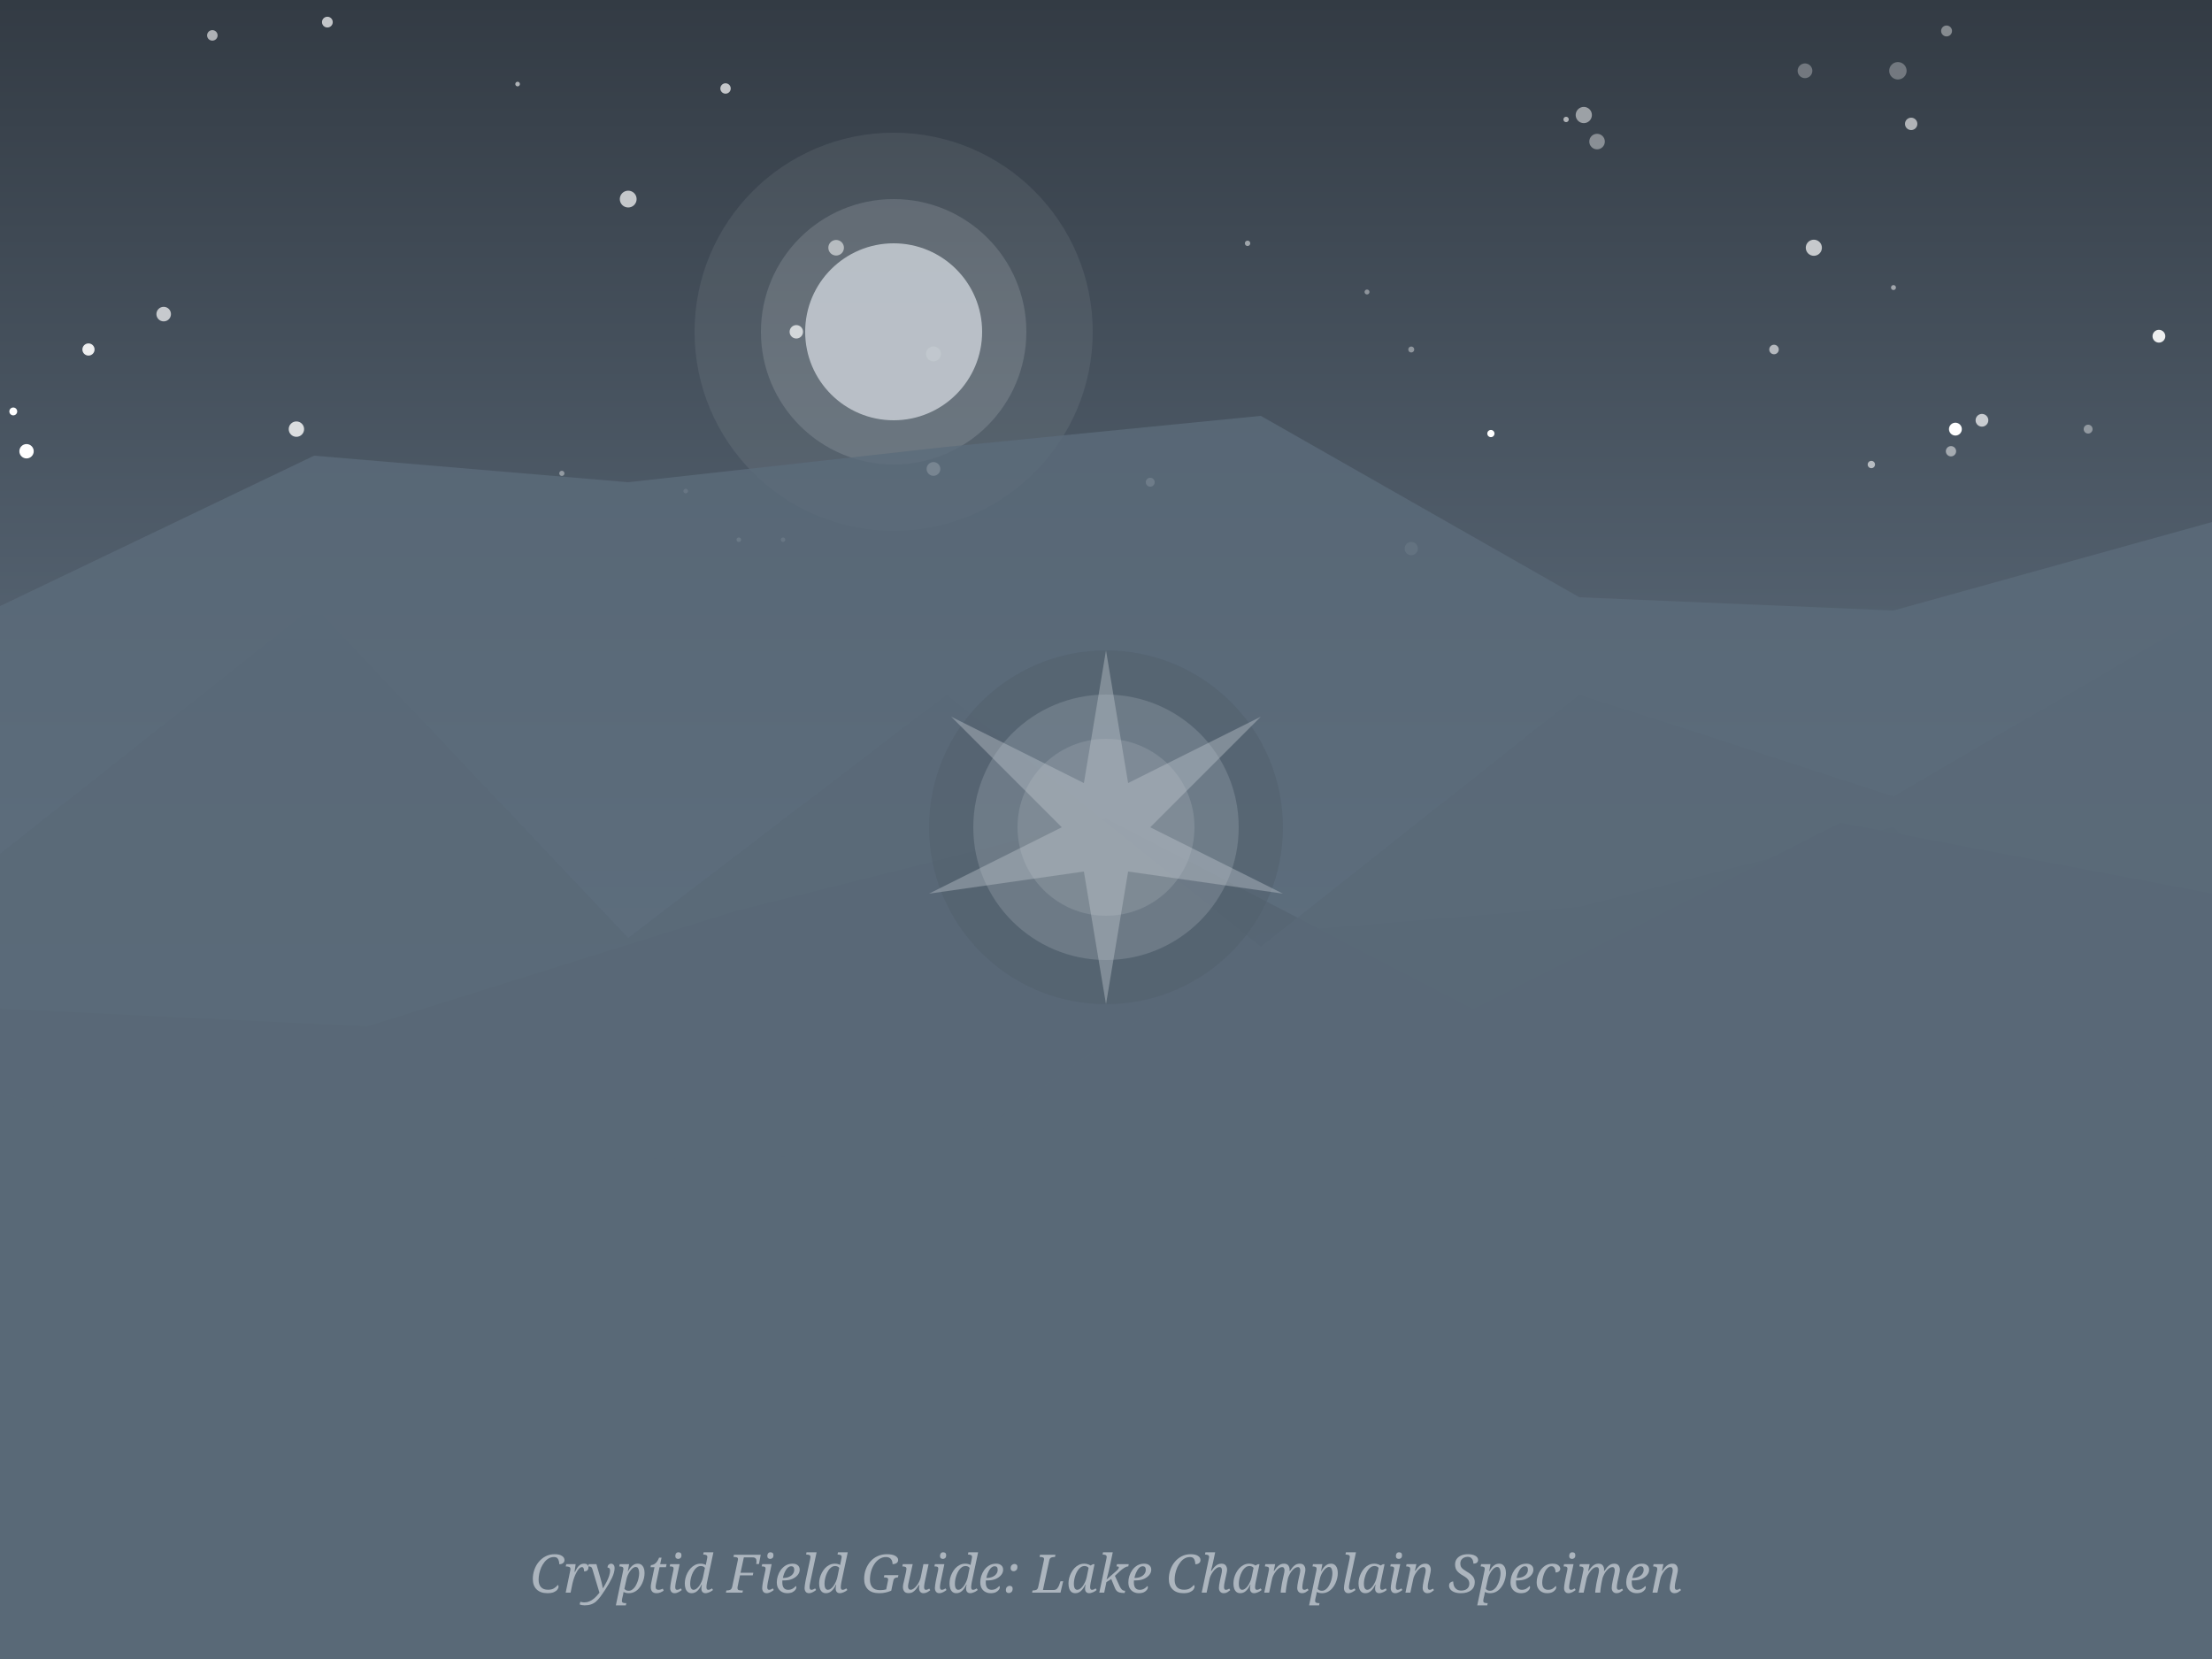
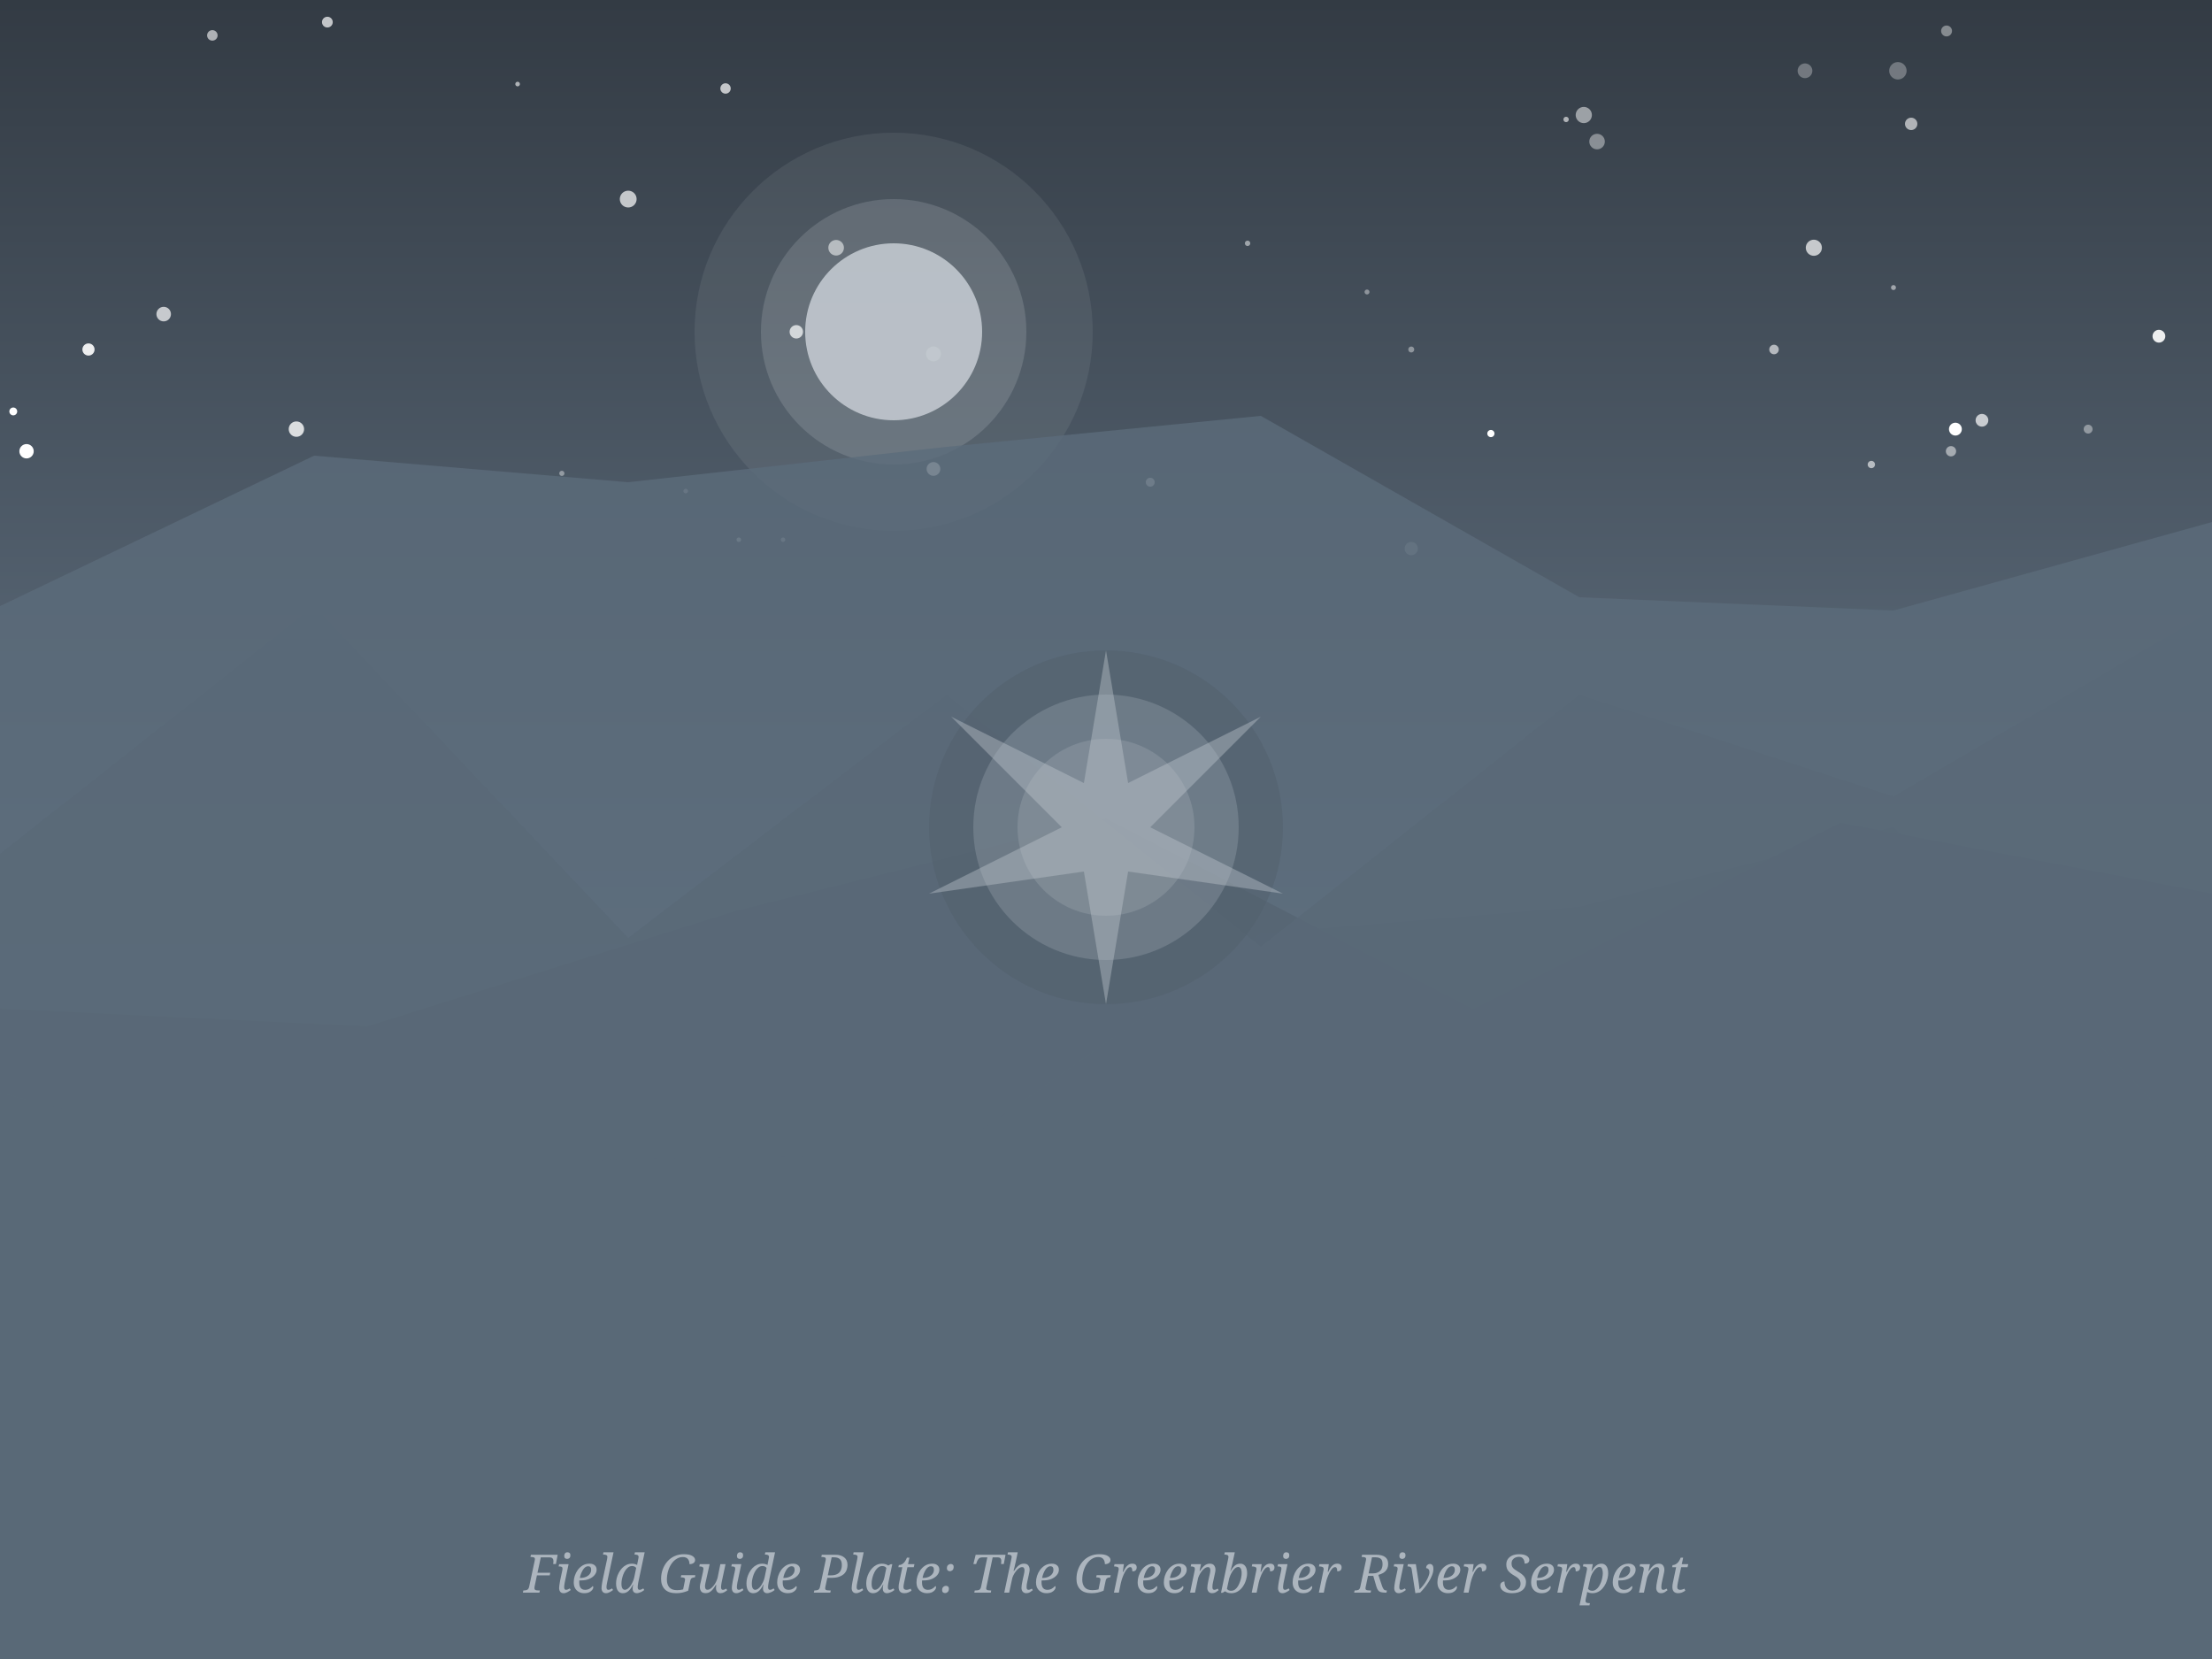
<svg xmlns="http://www.w3.org/2000/svg" viewBox="0 0 500 375" width="500" height="375">
  <defs>
    <linearGradient id="sky-pine-champ-specimen" x1="0" y1="0" x2="0" y2="1">
      <stop offset="0%" stop-color="#333b44" />
      <stop offset="60%" stop-color="#667788" />
      <stop offset="100%" stop-color="#a3adb7" />
    </linearGradient>
  </defs>
  <rect width="500" height="375" fill="url(#sky-pine-champ-specimen)" />
  <circle cx="319" cy="124" r="1.49" fill="white" opacity="0.3" />
  <circle cx="282" cy="55" r="0.611" fill="white" opacity="0.5" />
  <circle cx="361" cy="32" r="1.757" fill="white" opacity="0.4" />
  <circle cx="401" cy="79" r="1.077" fill="white" opacity="0.6" />
  <circle cx="354" cy="27" r="0.608" fill="white" opacity="0.6" />
  <circle cx="48" cy="8" r="1.188" fill="white" opacity="0.6" />
  <circle cx="488" cy="76" r="1.445" fill="white" opacity="0.9" />
  <circle cx="358" cy="26" r="1.834" fill="white" opacity="0.5" />
  <circle cx="164" cy="20" r="1.175" fill="white" opacity="0.7" />
  <circle cx="309" cy="66" r="0.558" fill="white" opacity="0.4" />
  <circle cx="211" cy="106" r="1.553" fill="white" opacity="0.9" />
  <circle cx="155" cy="111" r="0.523" fill="white" opacity="0.4" />
  <circle cx="127" cy="107" r="0.586" fill="white" opacity="0.4" />
  <circle cx="410" cy="56" r="1.823" fill="white" opacity="0.7" />
  <circle cx="211" cy="80" r="1.693" fill="white" opacity="0.6" />
  <circle cx="441" cy="102" r="1.163" fill="white" opacity="0.5" />
  <circle cx="432" cy="28" r="1.4" fill="white" opacity="0.6" />
  <circle cx="167" cy="122" r="0.519" fill="white" opacity="0.5" />
  <circle cx="142" cy="45" r="1.901" fill="white" opacity="0.7" />
  <circle cx="20" cy="79" r="1.377" fill="white" opacity="0.9" />
  <circle cx="180" cy="75" r="1.519" fill="white" opacity="0.8" />
  <circle cx="117" cy="19" r="0.523" fill="white" opacity="0.6" />
  <circle cx="177" cy="122" r="0.506" fill="white" opacity="0.4" />
  <circle cx="37" cy="71" r="1.647" fill="white" opacity="0.7" />
  <circle cx="3" cy="93" r="0.888" fill="white" opacity="1.0" />
  <circle cx="189" cy="56" r="1.763" fill="white" opacity="0.6" />
  <circle cx="429" cy="16" r="1.97" fill="white" opacity="0.3" />
  <circle cx="440" cy="7" r="1.233" fill="white" opacity="0.4" />
  <circle cx="6" cy="102" r="1.624" fill="white" opacity="1.0" />
  <circle cx="319" cy="79" r="0.675" fill="white" opacity="0.4" />
  <circle cx="74" cy="5" r="1.217" fill="white" opacity="0.7" />
  <circle cx="448" cy="95" r="1.44" fill="white" opacity="0.7" />
  <circle cx="337" cy="98" r="0.813" fill="white" opacity="1.0" />
  <circle cx="428" cy="65" r="0.563" fill="white" opacity="0.5" />
  <circle cx="67" cy="97" r="1.74" fill="white" opacity="0.8" />
  <circle cx="442" cy="97" r="1.454" fill="white" opacity="1.0" />
  <circle cx="260" cy="109" r="1.012" fill="white" opacity="0.6" />
  <circle cx="408" cy="16" r="1.664" fill="white" opacity="0.3" />
  <circle cx="472" cy="97" r="1.005" fill="white" opacity="0.4" />
  <circle cx="423" cy="105" r="0.827" fill="white" opacity="0.6" />
  <circle cx="202" cy="75" r="20" fill="#c1c8cf" opacity="0.9" />
  <circle cx="202" cy="75" r="30" fill="#c1c8cf" opacity="0.2" />
  <circle cx="202" cy="75" r="45" fill="#c1c8cf" opacity="0.1" />
  <polygon points="0,375 0,228 83,232 166,206 250,185 333,228 416,186 500,202 500,375" fill="#3d4751" opacity="0.8" />
  <polygon points="0,375 0,247 71,265 142,262 214,261 285,211 357,205 428,187 500,263 500,375" fill="#47535f" opacity="0.8" />
  <polygon points="0,375 0,193 71,137 142,212 214,157 285,214 357,157 428,180 500,138 500,375" fill="#515f6c" opacity="0.8" />
  <polygon points="0,375 0,137 71,103 142,109 214,101 285,94 357,135 428,138 500,118 500,375" fill="#5b6b7a" opacity="0.8" />
  <g transform="translate(250,187)">
    <circle cx="0" cy="0" r="40" fill="#515f6c" opacity="0.5" />
    <circle cx="0" cy="0" r="30" fill="#a3adb7" opacity="0.3" />
    <circle cx="0" cy="0" r="20" fill="#c1c8cf" opacity="0.2" />
    <path d="M0,-40 L5,-10 L35,-25 L10,0 L40,15 L5,10 L0,40 L-5,10 L-40,15 L-10,0 L-35,-25 L-5,-10 Z" fill="#c1c8cf" opacity="0.4" />
  </g>
-   <text x="250" y="360" text-anchor="middle" fill="#c1c8cf" font-family="Georgia, serif" font-size="12" font-style="italic" opacity="0.8">Cryptid Field Guide: Lake Champlain Specimen</text>
+   <text x="250" y="360" text-anchor="middle" fill="#c1c8cf" font-family="Georgia, serif" font-size="12" font-style="italic" opacity="0.8">Field Guide Plate: The Greenbrier River Serpent</text>
</svg>
